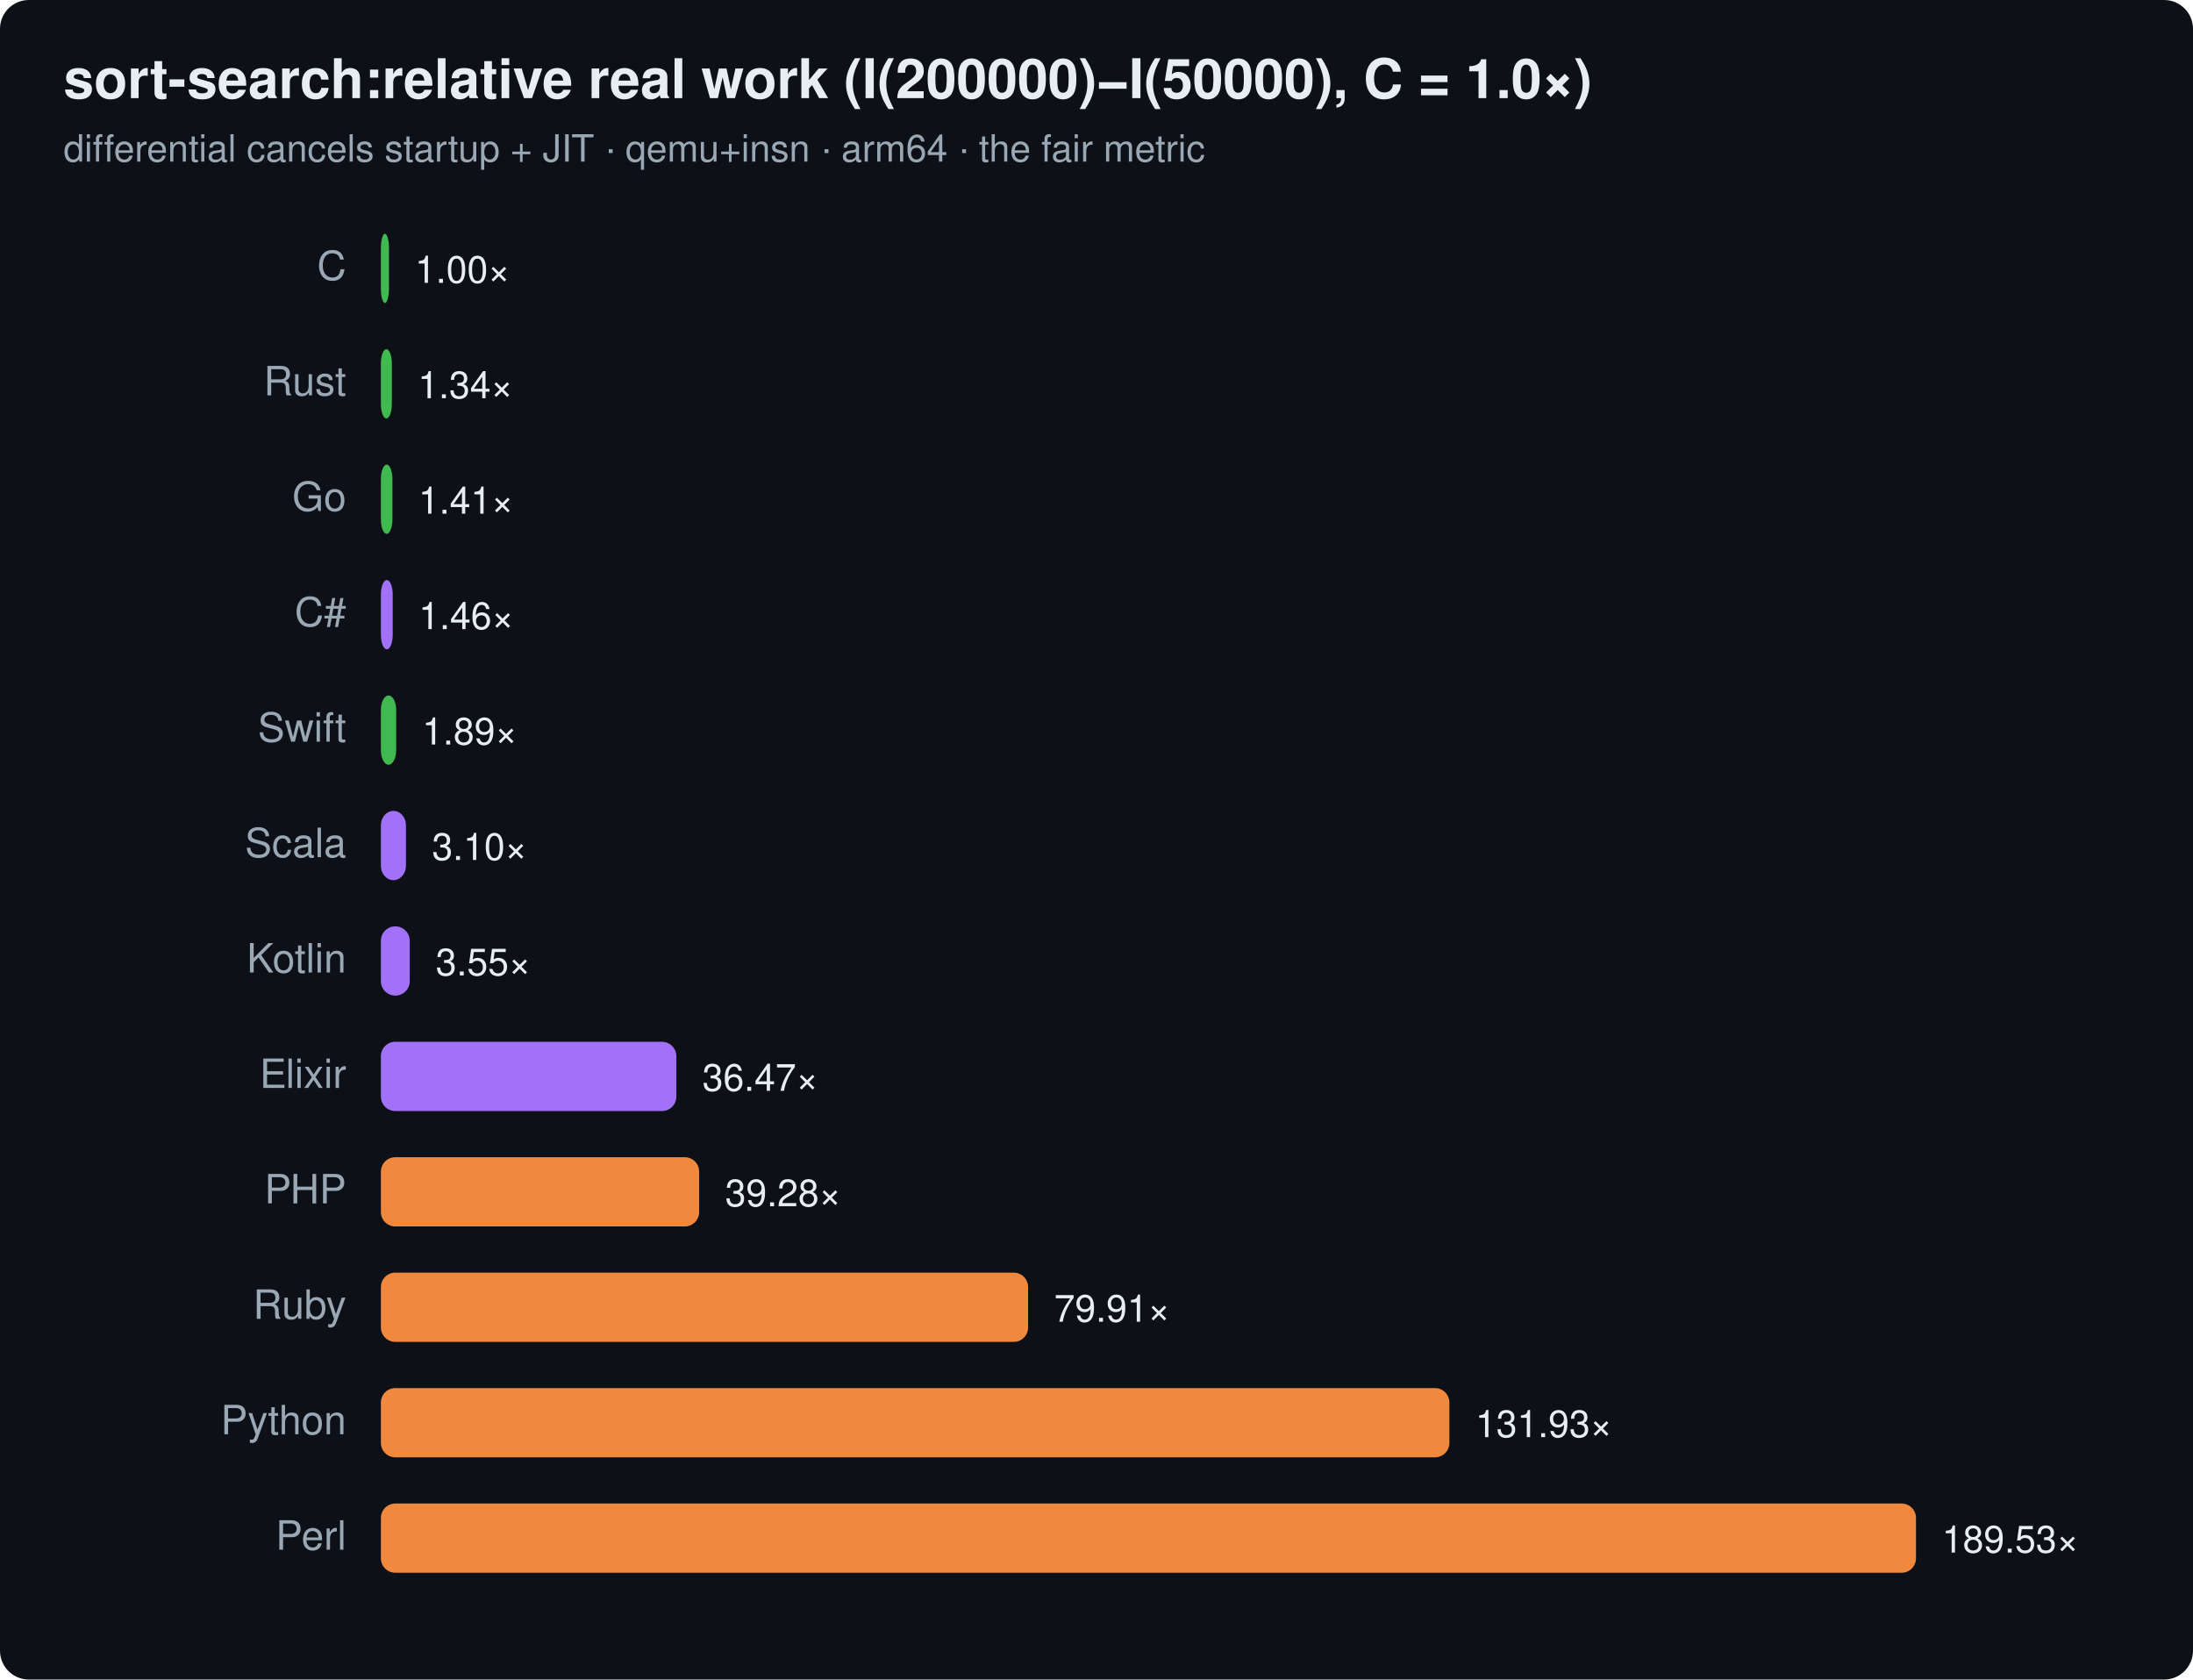
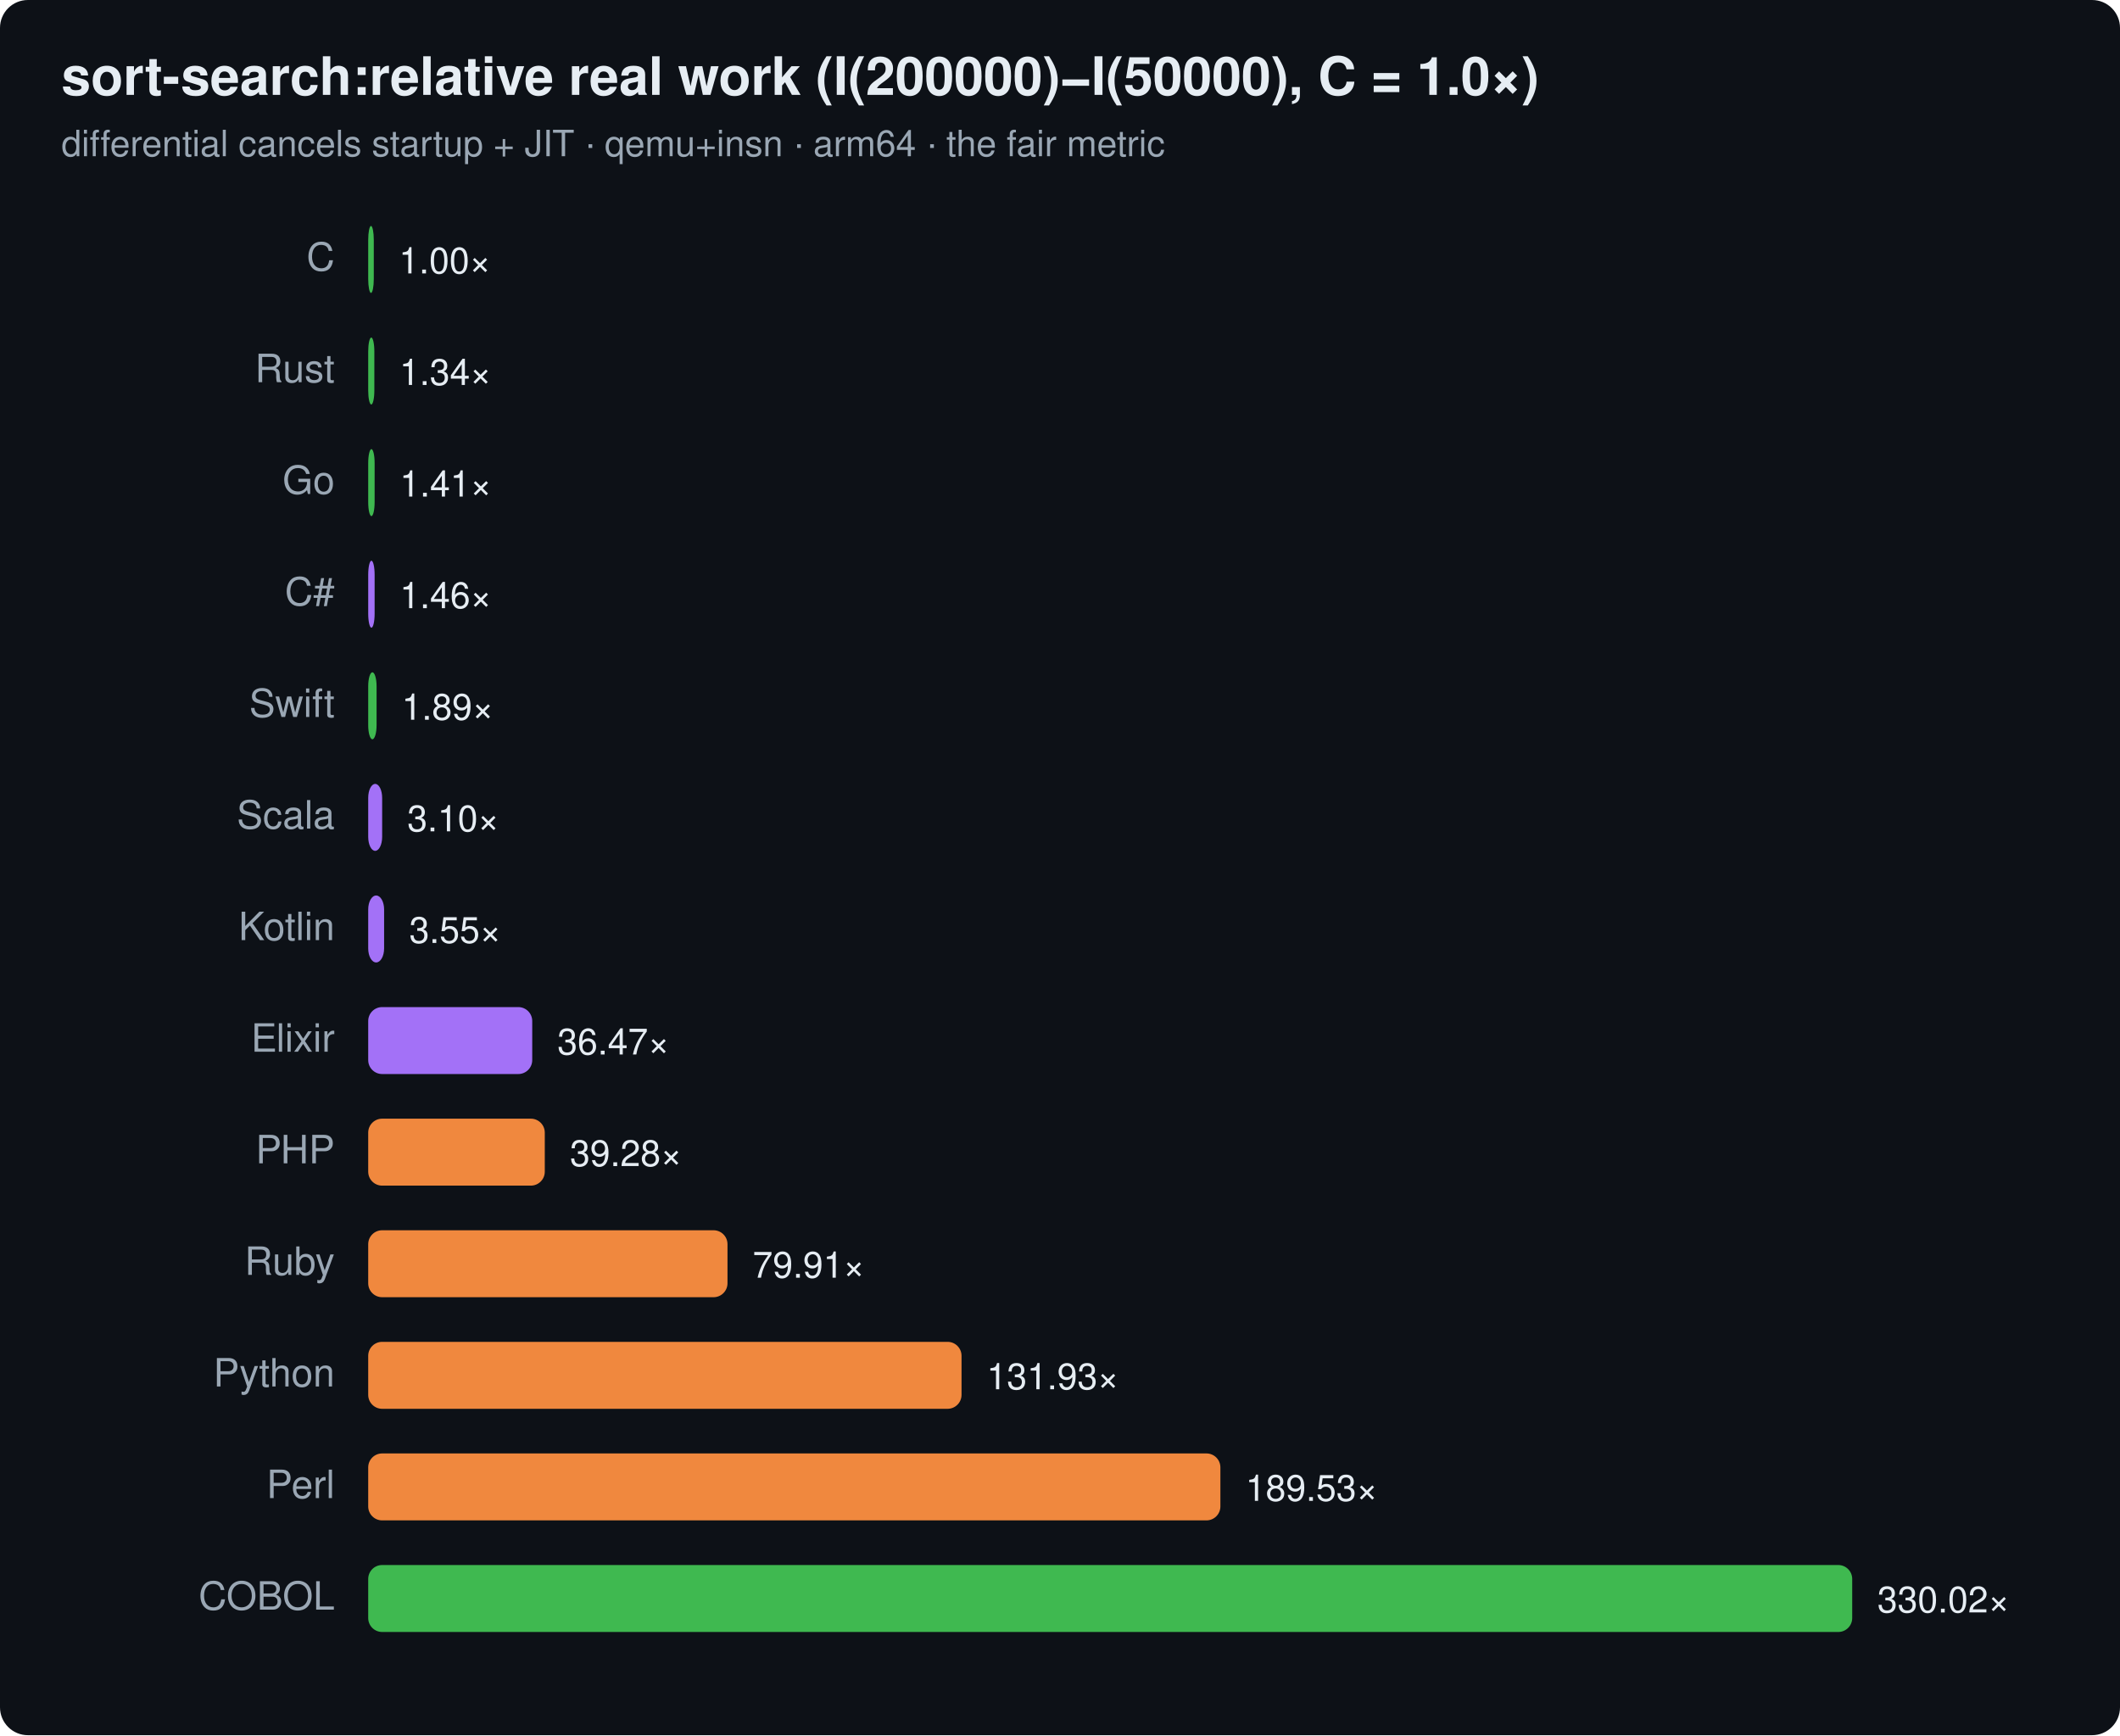
- <svg xmlns="http://www.w3.org/2000/svg" width="760" height="582" viewBox="0 0 760 582" font-family="ui-sans-serif,system-ui,Segoe UI,Helvetica,Arial">
-   <rect width="760" height="582" rx="10" fill="#0d1117" />
+ <svg xmlns="http://www.w3.org/2000/svg" width="760" height="622" viewBox="0 0 760 622" font-family="ui-sans-serif,system-ui,Segoe UI,Helvetica,Arial">
+   <rect width="760" height="622" rx="10" fill="#0d1117" />
  <text x="22" y="34" font-size="19" font-weight="700" fill="#e6edf3">sort-search:relative real work (I(200000)−I(50000), C = 1.0×)</text>
  <text x="22" y="56" font-size="13" fill="#9aa7b4">differential cancels startup + JIT · qemu+insn · arm64 · the fair metric</text>
  <text x="120" y="97" text-anchor="end" font-size="14" fill="#9aa7b4">C</text>
-   <rect x="132" y="81" width="2.8" height="24" rx="5" fill="#3fb950" />
-   <text x="143.8" y="98" font-size="13" fill="#e6edf3">1.00×</text>
+   <rect x="132" y="81" width="2.0" height="24" rx="5" fill="#3fb950" />
+   <text x="143.0" y="98" font-size="13" fill="#e6edf3">1.00×</text>
  <text x="120" y="137" text-anchor="end" font-size="14" fill="#9aa7b4">Rust</text>
-   <rect x="132" y="121" width="3.8" height="24" rx="5" fill="#3fb950" />
-   <text x="144.8" y="138" font-size="13" fill="#e6edf3">1.34×</text>
+   <rect x="132" y="121" width="2.2" height="24" rx="5" fill="#3fb950" />
+   <text x="143.2" y="138" font-size="13" fill="#e6edf3">1.34×</text>
  <text x="120" y="177" text-anchor="end" font-size="14" fill="#9aa7b4">Go</text>
-   <rect x="132" y="161" width="4.0" height="24" rx="5" fill="#3fb950" />
-   <text x="145.0" y="178" font-size="13" fill="#e6edf3">1.41×</text>
+   <rect x="132" y="161" width="2.3" height="24" rx="5" fill="#3fb950" />
+   <text x="143.3" y="178" font-size="13" fill="#e6edf3">1.41×</text>
  <text x="120" y="217" text-anchor="end" font-size="14" fill="#9aa7b4">C#</text>
-   <rect x="132" y="201" width="4.1" height="24" rx="5" fill="#a371f7" />
-   <text x="145.1" y="218" font-size="13" fill="#e6edf3">1.46×</text>
+   <rect x="132" y="201" width="2.3" height="24" rx="5" fill="#a371f7" />
+   <text x="143.3" y="218" font-size="13" fill="#e6edf3">1.46×</text>
  <text x="120" y="257" text-anchor="end" font-size="14" fill="#9aa7b4">Swift</text>
-   <rect x="132" y="241" width="5.3" height="24" rx="5" fill="#3fb950" />
-   <text x="146.3" y="258" font-size="13" fill="#e6edf3">1.89×</text>
+   <rect x="132" y="241" width="3.0" height="24" rx="5" fill="#3fb950" />
+   <text x="144.0" y="258" font-size="13" fill="#e6edf3">1.89×</text>
  <text x="120" y="297" text-anchor="end" font-size="14" fill="#9aa7b4">Scala</text>
-   <rect x="132" y="281" width="8.7" height="24" rx="5" fill="#a371f7" />
-   <text x="149.7" y="298" font-size="13" fill="#e6edf3">3.10×</text>
+   <rect x="132" y="281" width="5.0" height="24" rx="5" fill="#a371f7" />
+   <text x="146.0" y="298" font-size="13" fill="#e6edf3">3.10×</text>
  <text x="120" y="337" text-anchor="end" font-size="14" fill="#9aa7b4">Kotlin</text>
-   <rect x="132" y="321" width="10.0" height="24" rx="5" fill="#a371f7" />
-   <text x="151.0" y="338" font-size="13" fill="#e6edf3">3.55×</text>
+   <rect x="132" y="321" width="5.7" height="24" rx="5" fill="#a371f7" />
+   <text x="146.7" y="338" font-size="13" fill="#e6edf3">3.55×</text>
  <text x="120" y="377" text-anchor="end" font-size="14" fill="#9aa7b4">Elixir</text>
-   <rect x="132" y="361" width="102.4" height="24" rx="5" fill="#a371f7" />
-   <text x="243.4" y="378" font-size="13" fill="#e6edf3">36.47×</text>
+   <rect x="132" y="361" width="58.8" height="24" rx="5" fill="#a371f7" />
+   <text x="199.8" y="378" font-size="13" fill="#e6edf3">36.47×</text>
  <text x="120" y="417" text-anchor="end" font-size="14" fill="#9aa7b4">PHP</text>
-   <rect x="132" y="401" width="110.3" height="24" rx="5" fill="#f0883e" />
-   <text x="251.3" y="418" font-size="13" fill="#e6edf3">39.28×</text>
+   <rect x="132" y="401" width="63.3" height="24" rx="5" fill="#f0883e" />
+   <text x="204.3" y="418" font-size="13" fill="#e6edf3">39.28×</text>
  <text x="120" y="457" text-anchor="end" font-size="14" fill="#9aa7b4">Ruby</text>
-   <rect x="132" y="441" width="224.3" height="24" rx="5" fill="#f0883e" />
-   <text x="365.3" y="458" font-size="13" fill="#e6edf3">79.91×</text>
+   <rect x="132" y="441" width="128.8" height="24" rx="5" fill="#f0883e" />
+   <text x="269.8" y="458" font-size="13" fill="#e6edf3">79.91×</text>
  <text x="120" y="497" text-anchor="end" font-size="14" fill="#9aa7b4">Python</text>
-   <rect x="132" y="481" width="370.3" height="24" rx="5" fill="#f0883e" />
-   <text x="511.3" y="498" font-size="13" fill="#e6edf3">131.93×</text>
+   <rect x="132" y="481" width="212.7" height="24" rx="5" fill="#f0883e" />
+   <text x="353.7" y="498" font-size="13" fill="#e6edf3">131.93×</text>
  <text x="120" y="537" text-anchor="end" font-size="14" fill="#9aa7b4">Perl</text>
-   <rect x="132" y="521" width="532.0" height="24" rx="5" fill="#f0883e" />
-   <text x="673.0" y="538" font-size="13" fill="#e6edf3">189.53×</text>
+   <rect x="132" y="521" width="305.5" height="24" rx="5" fill="#f0883e" />
+   <text x="446.5" y="538" font-size="13" fill="#e6edf3">189.53×</text>
+   <text x="120" y="577" text-anchor="end" font-size="14" fill="#9aa7b4">COBOL</text>
+   <rect x="132" y="561" width="532.0" height="24" rx="5" fill="#3fb950" />
+   <text x="673.0" y="578" font-size="13" fill="#e6edf3">330.02×</text>
</svg>
